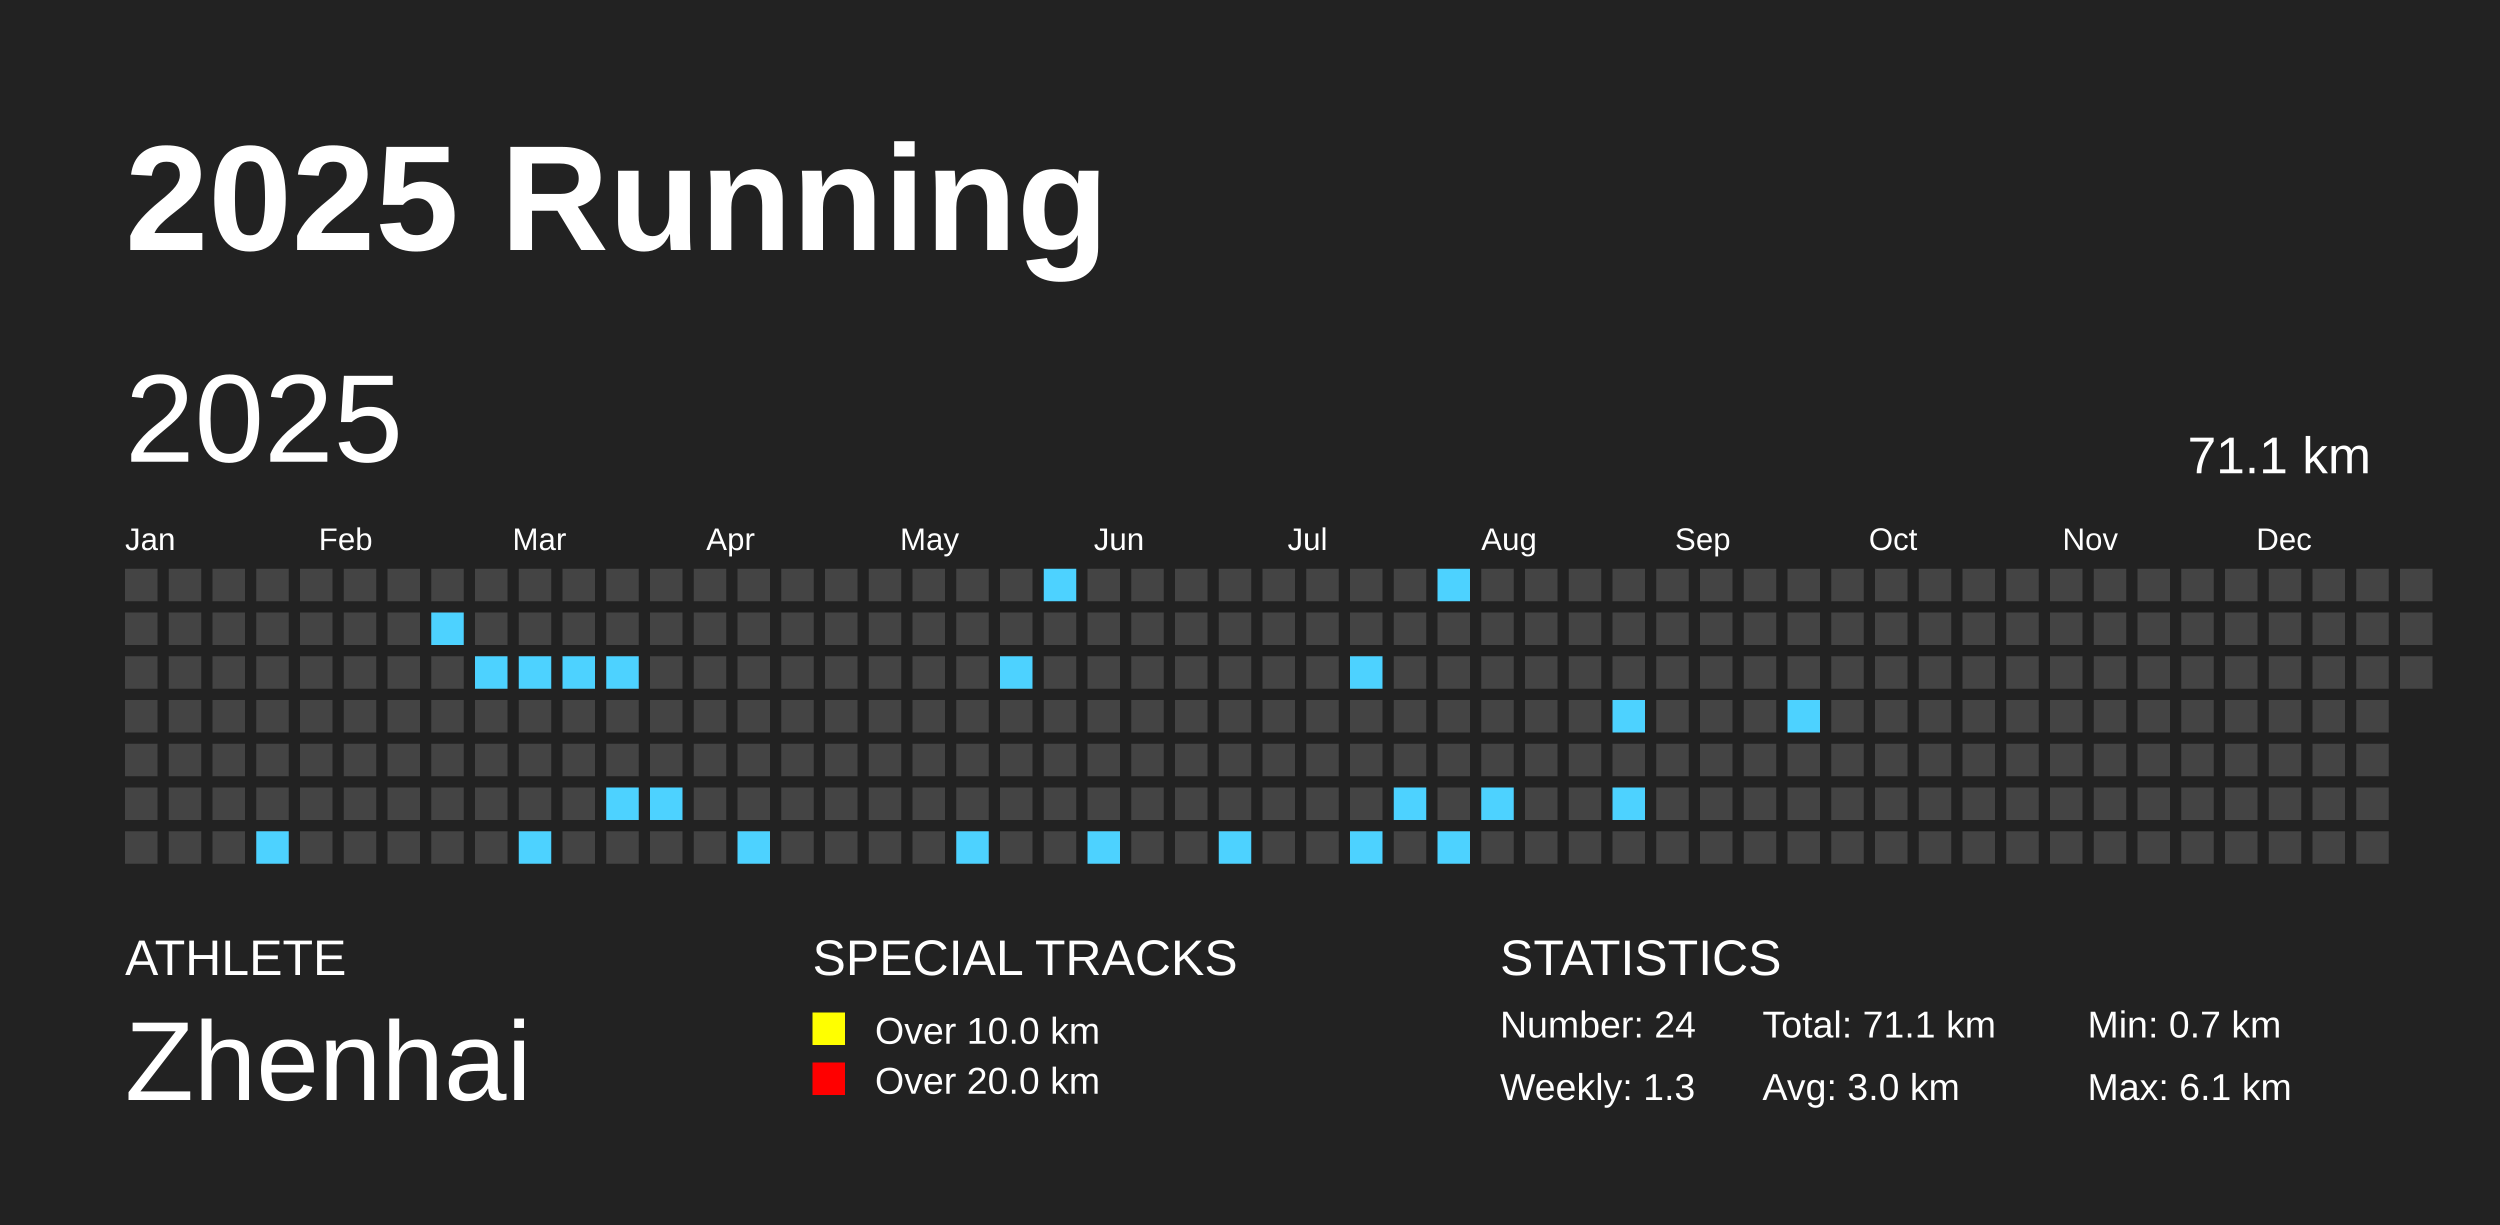
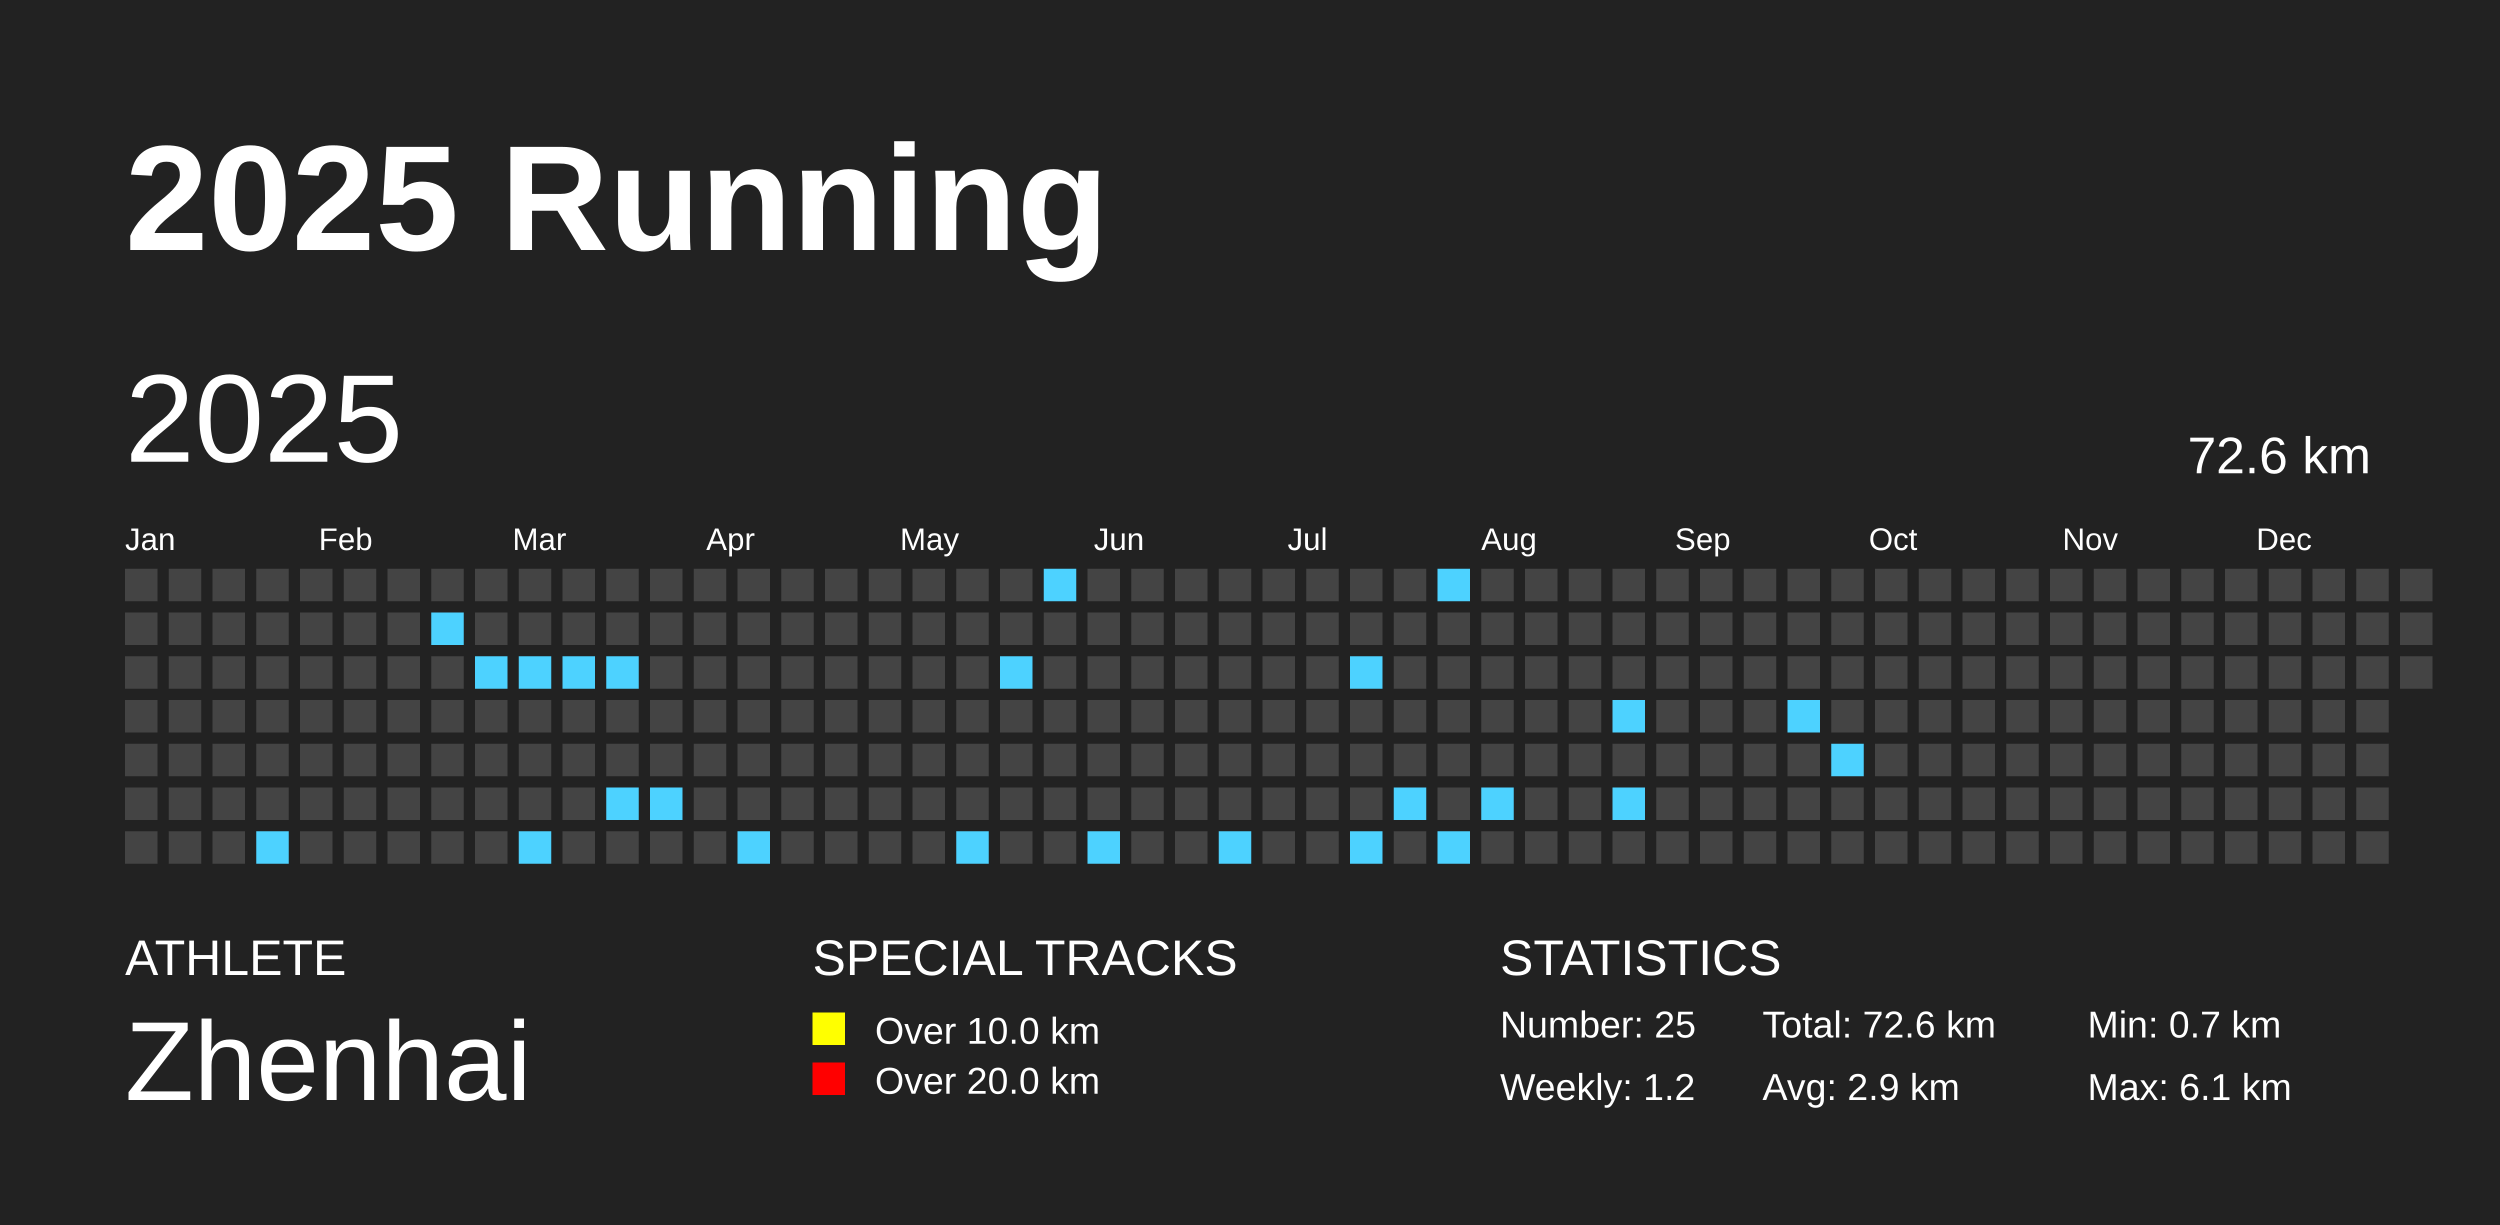
<svg xmlns="http://www.w3.org/2000/svg" baseProfile="full" height="98mm" version="1.1" viewBox="0,0,200,98" width="200mm">
  <defs />
  <rect fill="#222222" height="98" width="200" x="0" y="0" />
  <text fill="#FFFFFF" style="font-size:12px; font-family:Arial; font-weight:bold;" x="10" y="20">2025 Running</text>
  <text fill="#FFFFFF" style="font-size:4px; font-family:Arial" x="10" y="78">ATHLETE</text>
  <text fill="#FFFFFF" style="font-size:9px; font-family:Arial" x="10" y="88">Zhenhai</text>
  <text fill="#FFFFFF" style="font-size:4px; font-family:Arial" x="65" y="78">SPECIAL TRACKS</text>
  <rect fill="yellow" height="2.6" width="2.6" x="65" y="81" />
  <text fill="#FFFFFF" style="font-size:3px; font-family:Arial" x="70" y="83.5">Over 10.0 km</text>
  <rect fill="red" height="2.6" width="2.6" x="65" y="85" />
  <text fill="#FFFFFF" style="font-size:3px; font-family:Arial" x="70" y="87.5">Over 20.0 km</text>
  <text fill="#FFFFFF" style="font-size:4px; font-family:Arial" x="120" y="78">STATISTICS</text>
-   <text fill="#FFFFFF" style="font-size:3px; font-family:Arial" x="120" y="83">Number: 24</text>
-   <text fill="#FFFFFF" style="font-size:3px; font-family:Arial" x="120" y="88">Weekly: 1.3</text>
-   <text fill="#FFFFFF" style="font-size:3px; font-family:Arial" x="141" y="83">Total: 71.1 km</text>
-   <text fill="#FFFFFF" style="font-size:3px; font-family:Arial" x="141" y="88">Avg: 3.0 km</text>
+   <text fill="#FFFFFF" style="font-size:3px; font-family:Arial" x="120" y="83">Number: 25</text>
+   <text fill="#FFFFFF" style="font-size:3px; font-family:Arial" x="120" y="88">Weekly: 1.2</text>
+   <text fill="#FFFFFF" style="font-size:3px; font-family:Arial" x="141" y="83">Total: 72.6 km</text>
+   <text fill="#FFFFFF" style="font-size:3px; font-family:Arial" x="141" y="88">Avg: 2.9 km</text>
  <text fill="#FFFFFF" style="font-size:3px; font-family:Arial" x="167" y="83">Min: 0.7 km</text>
  <text fill="#FFFFFF" style="font-size:3px; font-family:Arial" x="167" y="88">Max: 6.1 km</text>
  <text dominant-baseline="hanging" fill="#FFFFFF" style="font-size:10.0px; font-family:Arial;" x="10" y="30">2025</text>
-   <text dominant-baseline="hanging" fill="#FFFFFF" style="font-size:4.125px; font-family:Arial;" x="175" y="35">71.1 km</text>
+   <text dominant-baseline="hanging" fill="#FFFFFF" style="font-size:4.125px; font-family:Arial;" x="175" y="35">72.6 km</text>
  <text fill="#FFFFFF" style="font-size:2.5px; font-family:Arial" x="10.0" y="44">Jan</text>
  <text fill="#FFFFFF" style="font-size:2.5px; font-family:Arial" x="25.5" y="44">Feb</text>
  <text fill="#FFFFFF" style="font-size:2.5px; font-family:Arial" x="41.0" y="44">Mar</text>
  <text fill="#FFFFFF" style="font-size:2.5px; font-family:Arial" x="56.5" y="44">Apr</text>
  <text fill="#FFFFFF" style="font-size:2.5px; font-family:Arial" x="72.0" y="44">May</text>
  <text fill="#FFFFFF" style="font-size:2.5px; font-family:Arial" x="87.5" y="44">Jun</text>
  <text fill="#FFFFFF" style="font-size:2.5px; font-family:Arial" x="103.0" y="44">Jul</text>
  <text fill="#FFFFFF" style="font-size:2.5px; font-family:Arial" x="118.5" y="44">Aug</text>
  <text fill="#FFFFFF" style="font-size:2.5px; font-family:Arial" x="134.0" y="44">Sep</text>
  <text fill="#FFFFFF" style="font-size:2.5px; font-family:Arial" x="149.5" y="44">Oct</text>
  <text fill="#FFFFFF" style="font-size:2.5px; font-family:Arial" x="165.0" y="44">Nov</text>
  <text fill="#FFFFFF" style="font-size:2.5px; font-family:Arial" x="180.5" y="44">Dec</text>
  <rect fill="#444444" height="2.6" width="2.6" x="10.0" y="45.5" />
  <rect fill="#444444" height="2.6" width="2.6" x="10.0" y="49.0" />
  <rect fill="#444444" height="2.6" width="2.6" x="10.0" y="52.5" />
  <rect fill="#444444" height="2.6" width="2.6" x="10.0" y="56.0" />
  <rect fill="#444444" height="2.6" width="2.6" x="10.0" y="59.5" />
  <rect fill="#444444" height="2.6" width="2.6" x="10.0" y="63.0" />
  <rect fill="#444444" height="2.6" width="2.6" x="10.0" y="66.5" />
  <rect fill="#444444" height="2.6" width="2.6" x="13.5" y="45.5" />
  <rect fill="#444444" height="2.6" width="2.6" x="13.5" y="49.0" />
  <rect fill="#444444" height="2.6" width="2.6" x="13.5" y="52.5" />
  <rect fill="#444444" height="2.6" width="2.6" x="13.5" y="56.0" />
  <rect fill="#444444" height="2.6" width="2.6" x="13.5" y="59.5" />
  <rect fill="#444444" height="2.6" width="2.6" x="13.5" y="63.0" />
  <rect fill="#444444" height="2.6" width="2.6" x="13.5" y="66.5" />
  <rect fill="#444444" height="2.6" width="2.6" x="17.0" y="45.5" />
  <rect fill="#444444" height="2.6" width="2.6" x="17.0" y="49.0" />
  <rect fill="#444444" height="2.6" width="2.6" x="17.0" y="52.5" />
  <rect fill="#444444" height="2.6" width="2.6" x="17.0" y="56.0" />
  <rect fill="#444444" height="2.6" width="2.6" x="17.0" y="59.5" />
  <rect fill="#444444" height="2.6" width="2.6" x="17.0" y="63.0" />
  <rect fill="#444444" height="2.6" width="2.6" x="17.0" y="66.5" />
  <rect fill="#444444" height="2.6" width="2.6" x="20.5" y="45.5" />
  <rect fill="#444444" height="2.6" width="2.6" x="20.5" y="49.0" />
  <rect fill="#444444" height="2.6" width="2.6" x="20.5" y="52.5" />
  <rect fill="#444444" height="2.6" width="2.6" x="20.5" y="56.0" />
  <rect fill="#444444" height="2.6" width="2.6" x="20.5" y="59.5" />
  <rect fill="#444444" height="2.6" width="2.6" x="20.5" y="63.0" />
  <rect fill="#4DD2FF" height="2.6" width="2.6" x="20.5" y="66.5" />
  <rect fill="#444444" height="2.6" width="2.6" x="24.0" y="45.5" />
  <rect fill="#444444" height="2.6" width="2.6" x="24.0" y="49.0" />
  <rect fill="#444444" height="2.6" width="2.6" x="24.0" y="52.5" />
  <rect fill="#444444" height="2.6" width="2.6" x="24.0" y="56.0" />
  <rect fill="#444444" height="2.6" width="2.6" x="24.0" y="59.5" />
  <rect fill="#444444" height="2.6" width="2.6" x="24.0" y="63.0" />
  <rect fill="#444444" height="2.6" width="2.6" x="24.0" y="66.5" />
  <rect fill="#444444" height="2.6" width="2.6" x="27.5" y="45.5" />
  <rect fill="#444444" height="2.6" width="2.6" x="27.5" y="49.0" />
  <rect fill="#444444" height="2.6" width="2.6" x="27.5" y="52.5" />
  <rect fill="#444444" height="2.6" width="2.6" x="27.5" y="56.0" />
  <rect fill="#444444" height="2.6" width="2.6" x="27.5" y="59.5" />
  <rect fill="#444444" height="2.6" width="2.6" x="27.5" y="63.0" />
  <rect fill="#444444" height="2.6" width="2.6" x="27.5" y="66.5" />
  <rect fill="#444444" height="2.6" width="2.6" x="31.0" y="45.5" />
  <rect fill="#444444" height="2.6" width="2.6" x="31.0" y="49.0" />
  <rect fill="#444444" height="2.6" width="2.6" x="31.0" y="52.5" />
  <rect fill="#444444" height="2.6" width="2.6" x="31.0" y="56.0" />
  <rect fill="#444444" height="2.6" width="2.6" x="31.0" y="59.5" />
  <rect fill="#444444" height="2.6" width="2.6" x="31.0" y="63.0" />
  <rect fill="#444444" height="2.6" width="2.6" x="31.0" y="66.5" />
  <rect fill="#444444" height="2.6" width="2.6" x="34.5" y="45.5" />
  <rect fill="#4DD2FF" height="2.6" width="2.6" x="34.5" y="49.0" />
  <rect fill="#444444" height="2.6" width="2.6" x="34.5" y="52.5" />
  <rect fill="#444444" height="2.6" width="2.6" x="34.5" y="56.0" />
  <rect fill="#444444" height="2.6" width="2.6" x="34.5" y="59.5" />
  <rect fill="#444444" height="2.6" width="2.6" x="34.5" y="63.0" />
  <rect fill="#444444" height="2.6" width="2.6" x="34.5" y="66.5" />
  <rect fill="#444444" height="2.6" width="2.6" x="38.0" y="45.5" />
  <rect fill="#444444" height="2.6" width="2.6" x="38.0" y="49.0" />
  <rect fill="#4DD2FF" height="2.6" width="2.6" x="38.0" y="52.5" />
  <rect fill="#444444" height="2.6" width="2.6" x="38.0" y="56.0" />
  <rect fill="#444444" height="2.6" width="2.6" x="38.0" y="59.5" />
  <rect fill="#444444" height="2.6" width="2.6" x="38.0" y="63.0" />
  <rect fill="#444444" height="2.6" width="2.6" x="38.0" y="66.5" />
  <rect fill="#444444" height="2.6" width="2.6" x="41.5" y="45.5" />
  <rect fill="#444444" height="2.6" width="2.6" x="41.5" y="49.0" />
  <rect fill="#4DD2FF" height="2.6" width="2.6" x="41.5" y="52.5" />
  <rect fill="#444444" height="2.6" width="2.6" x="41.5" y="56.0" />
  <rect fill="#444444" height="2.6" width="2.6" x="41.5" y="59.5" />
  <rect fill="#444444" height="2.6" width="2.6" x="41.5" y="63.0" />
  <rect fill="#4DD2FF" height="2.6" width="2.6" x="41.5" y="66.5" />
  <rect fill="#444444" height="2.6" width="2.6" x="45.0" y="45.5" />
  <rect fill="#444444" height="2.6" width="2.6" x="45.0" y="49.0" />
  <rect fill="#4DD2FF" height="2.6" width="2.6" x="45.0" y="52.5" />
  <rect fill="#444444" height="2.6" width="2.6" x="45.0" y="56.0" />
  <rect fill="#444444" height="2.6" width="2.6" x="45.0" y="59.5" />
  <rect fill="#444444" height="2.6" width="2.6" x="45.0" y="63.0" />
  <rect fill="#444444" height="2.6" width="2.6" x="45.0" y="66.5" />
  <rect fill="#444444" height="2.6" width="2.6" x="48.5" y="45.5" />
  <rect fill="#444444" height="2.6" width="2.6" x="48.5" y="49.0" />
  <rect fill="#4DD2FF" height="2.6" width="2.6" x="48.5" y="52.5" />
  <rect fill="#444444" height="2.6" width="2.6" x="48.5" y="56.0" />
  <rect fill="#444444" height="2.6" width="2.6" x="48.5" y="59.5" />
  <rect fill="#4DD2FF" height="2.6" width="2.6" x="48.5" y="63.0" />
  <rect fill="#444444" height="2.6" width="2.6" x="48.5" y="66.5" />
  <rect fill="#444444" height="2.6" width="2.6" x="52.0" y="45.5" />
  <rect fill="#444444" height="2.6" width="2.6" x="52.0" y="49.0" />
  <rect fill="#444444" height="2.6" width="2.6" x="52.0" y="52.5" />
  <rect fill="#444444" height="2.6" width="2.6" x="52.0" y="56.0" />
  <rect fill="#444444" height="2.6" width="2.6" x="52.0" y="59.5" />
  <rect fill="#4DD2FF" height="2.6" width="2.6" x="52.0" y="63.0" />
  <rect fill="#444444" height="2.6" width="2.6" x="52.0" y="66.5" />
  <rect fill="#444444" height="2.6" width="2.6" x="55.5" y="45.5" />
  <rect fill="#444444" height="2.6" width="2.6" x="55.5" y="49.0" />
  <rect fill="#444444" height="2.6" width="2.6" x="55.5" y="52.5" />
  <rect fill="#444444" height="2.6" width="2.6" x="55.5" y="56.0" />
  <rect fill="#444444" height="2.6" width="2.6" x="55.5" y="59.5" />
  <rect fill="#444444" height="2.6" width="2.6" x="55.5" y="63.0" />
  <rect fill="#444444" height="2.6" width="2.6" x="55.5" y="66.5" />
  <rect fill="#444444" height="2.6" width="2.6" x="59.0" y="45.5" />
  <rect fill="#444444" height="2.6" width="2.6" x="59.0" y="49.0" />
  <rect fill="#444444" height="2.6" width="2.6" x="59.0" y="52.5" />
  <rect fill="#444444" height="2.6" width="2.6" x="59.0" y="56.0" />
  <rect fill="#444444" height="2.6" width="2.6" x="59.0" y="59.5" />
  <rect fill="#444444" height="2.6" width="2.6" x="59.0" y="63.0" />
  <rect fill="#4DD2FF" height="2.6" width="2.6" x="59.0" y="66.5" />
  <rect fill="#444444" height="2.6" width="2.6" x="62.5" y="45.5" />
  <rect fill="#444444" height="2.6" width="2.6" x="62.5" y="49.0" />
  <rect fill="#444444" height="2.6" width="2.6" x="62.5" y="52.5" />
  <rect fill="#444444" height="2.6" width="2.6" x="62.5" y="56.0" />
  <rect fill="#444444" height="2.6" width="2.6" x="62.5" y="59.5" />
  <rect fill="#444444" height="2.6" width="2.6" x="62.5" y="63.0" />
  <rect fill="#444444" height="2.6" width="2.6" x="62.5" y="66.5" />
  <rect fill="#444444" height="2.6" width="2.6" x="66.0" y="45.5" />
  <rect fill="#444444" height="2.6" width="2.6" x="66.0" y="49.0" />
  <rect fill="#444444" height="2.6" width="2.6" x="66.0" y="52.5" />
  <rect fill="#444444" height="2.6" width="2.6" x="66.0" y="56.0" />
  <rect fill="#444444" height="2.6" width="2.6" x="66.0" y="59.5" />
  <rect fill="#444444" height="2.6" width="2.6" x="66.0" y="63.0" />
  <rect fill="#444444" height="2.6" width="2.6" x="66.0" y="66.5" />
  <rect fill="#444444" height="2.6" width="2.6" x="69.5" y="45.5" />
  <rect fill="#444444" height="2.6" width="2.6" x="69.5" y="49.0" />
  <rect fill="#444444" height="2.6" width="2.6" x="69.5" y="52.5" />
  <rect fill="#444444" height="2.6" width="2.6" x="69.5" y="56.0" />
  <rect fill="#444444" height="2.6" width="2.6" x="69.5" y="59.5" />
  <rect fill="#444444" height="2.6" width="2.6" x="69.5" y="63.0" />
  <rect fill="#444444" height="2.6" width="2.6" x="69.5" y="66.5" />
  <rect fill="#444444" height="2.6" width="2.6" x="73.0" y="45.5" />
  <rect fill="#444444" height="2.6" width="2.6" x="73.0" y="49.0" />
  <rect fill="#444444" height="2.6" width="2.6" x="73.0" y="52.5" />
  <rect fill="#444444" height="2.6" width="2.6" x="73.0" y="56.0" />
  <rect fill="#444444" height="2.6" width="2.6" x="73.0" y="59.5" />
  <rect fill="#444444" height="2.6" width="2.6" x="73.0" y="63.0" />
  <rect fill="#444444" height="2.6" width="2.6" x="73.0" y="66.5" />
  <rect fill="#444444" height="2.6" width="2.6" x="76.5" y="45.5" />
  <rect fill="#444444" height="2.6" width="2.6" x="76.5" y="49.0" />
  <rect fill="#444444" height="2.6" width="2.6" x="76.5" y="52.5" />
  <rect fill="#444444" height="2.6" width="2.6" x="76.5" y="56.0" />
  <rect fill="#444444" height="2.6" width="2.6" x="76.5" y="59.5" />
  <rect fill="#444444" height="2.6" width="2.6" x="76.5" y="63.0" />
  <rect fill="#4DD2FF" height="2.6" width="2.6" x="76.5" y="66.5" />
  <rect fill="#444444" height="2.6" width="2.6" x="80.0" y="45.5" />
  <rect fill="#444444" height="2.6" width="2.6" x="80.0" y="49.0" />
  <rect fill="#4DD2FF" height="2.6" width="2.6" x="80.0" y="52.5" />
  <rect fill="#444444" height="2.6" width="2.6" x="80.0" y="56.0" />
  <rect fill="#444444" height="2.6" width="2.6" x="80.0" y="59.5" />
  <rect fill="#444444" height="2.6" width="2.6" x="80.0" y="63.0" />
  <rect fill="#444444" height="2.6" width="2.6" x="80.0" y="66.5" />
  <rect fill="#4DD2FF" height="2.6" width="2.6" x="83.5" y="45.5" />
  <rect fill="#444444" height="2.6" width="2.6" x="83.5" y="49.0" />
  <rect fill="#444444" height="2.6" width="2.6" x="83.5" y="52.5" />
  <rect fill="#444444" height="2.6" width="2.6" x="83.5" y="56.0" />
  <rect fill="#444444" height="2.6" width="2.6" x="83.5" y="59.5" />
  <rect fill="#444444" height="2.6" width="2.6" x="83.5" y="63.0" />
  <rect fill="#444444" height="2.6" width="2.6" x="83.5" y="66.5" />
  <rect fill="#444444" height="2.6" width="2.6" x="87.0" y="45.5" />
  <rect fill="#444444" height="2.6" width="2.6" x="87.0" y="49.0" />
  <rect fill="#444444" height="2.6" width="2.6" x="87.0" y="52.5" />
  <rect fill="#444444" height="2.6" width="2.6" x="87.0" y="56.0" />
  <rect fill="#444444" height="2.6" width="2.6" x="87.0" y="59.5" />
  <rect fill="#444444" height="2.6" width="2.6" x="87.0" y="63.0" />
  <rect fill="#4DD2FF" height="2.6" width="2.6" x="87.0" y="66.5" />
  <rect fill="#444444" height="2.6" width="2.6" x="90.5" y="45.5" />
  <rect fill="#444444" height="2.6" width="2.6" x="90.5" y="49.0" />
  <rect fill="#444444" height="2.6" width="2.6" x="90.5" y="52.5" />
  <rect fill="#444444" height="2.6" width="2.6" x="90.5" y="56.0" />
  <rect fill="#444444" height="2.6" width="2.6" x="90.5" y="59.5" />
  <rect fill="#444444" height="2.6" width="2.6" x="90.5" y="63.0" />
  <rect fill="#444444" height="2.6" width="2.6" x="90.5" y="66.5" />
  <rect fill="#444444" height="2.6" width="2.6" x="94.0" y="45.5" />
  <rect fill="#444444" height="2.6" width="2.6" x="94.0" y="49.0" />
  <rect fill="#444444" height="2.6" width="2.6" x="94.0" y="52.5" />
  <rect fill="#444444" height="2.6" width="2.6" x="94.0" y="56.0" />
  <rect fill="#444444" height="2.6" width="2.6" x="94.0" y="59.5" />
  <rect fill="#444444" height="2.6" width="2.6" x="94.0" y="63.0" />
  <rect fill="#444444" height="2.6" width="2.6" x="94.0" y="66.5" />
  <rect fill="#444444" height="2.6" width="2.6" x="97.5" y="45.5" />
  <rect fill="#444444" height="2.6" width="2.6" x="97.5" y="49.0" />
  <rect fill="#444444" height="2.6" width="2.6" x="97.5" y="52.5" />
  <rect fill="#444444" height="2.6" width="2.6" x="97.5" y="56.0" />
  <rect fill="#444444" height="2.6" width="2.6" x="97.5" y="59.5" />
  <rect fill="#444444" height="2.6" width="2.6" x="97.5" y="63.0" />
  <rect fill="#4DD2FF" height="2.6" width="2.6" x="97.5" y="66.5" />
  <rect fill="#444444" height="2.6" width="2.6" x="101.0" y="45.5" />
  <rect fill="#444444" height="2.6" width="2.6" x="101.0" y="49.0" />
  <rect fill="#444444" height="2.6" width="2.6" x="101.0" y="52.5" />
  <rect fill="#444444" height="2.6" width="2.6" x="101.0" y="56.0" />
  <rect fill="#444444" height="2.6" width="2.6" x="101.0" y="59.5" />
  <rect fill="#444444" height="2.6" width="2.6" x="101.0" y="63.0" />
  <rect fill="#444444" height="2.6" width="2.6" x="101.0" y="66.5" />
  <rect fill="#444444" height="2.6" width="2.6" x="104.5" y="45.5" />
  <rect fill="#444444" height="2.6" width="2.6" x="104.5" y="49.0" />
  <rect fill="#444444" height="2.6" width="2.6" x="104.5" y="52.5" />
  <rect fill="#444444" height="2.6" width="2.6" x="104.5" y="56.0" />
  <rect fill="#444444" height="2.6" width="2.6" x="104.5" y="59.5" />
  <rect fill="#444444" height="2.6" width="2.6" x="104.5" y="63.0" />
  <rect fill="#444444" height="2.6" width="2.6" x="104.5" y="66.5" />
  <rect fill="#444444" height="2.6" width="2.6" x="108.0" y="45.5" />
  <rect fill="#444444" height="2.6" width="2.6" x="108.0" y="49.0" />
  <rect fill="#4DD2FF" height="2.6" width="2.6" x="108.0" y="52.5" />
  <rect fill="#444444" height="2.6" width="2.6" x="108.0" y="56.0" />
  <rect fill="#444444" height="2.6" width="2.6" x="108.0" y="59.5" />
  <rect fill="#444444" height="2.6" width="2.6" x="108.0" y="63.0" />
  <rect fill="#4DD2FF" height="2.6" width="2.6" x="108.0" y="66.5" />
  <rect fill="#444444" height="2.6" width="2.6" x="111.5" y="45.5" />
  <rect fill="#444444" height="2.6" width="2.6" x="111.5" y="49.0" />
  <rect fill="#444444" height="2.6" width="2.6" x="111.5" y="52.5" />
  <rect fill="#444444" height="2.6" width="2.6" x="111.5" y="56.0" />
  <rect fill="#444444" height="2.6" width="2.6" x="111.5" y="59.5" />
  <rect fill="#4DD2FF" height="2.6" width="2.6" x="111.5" y="63.0" />
  <rect fill="#444444" height="2.6" width="2.6" x="111.5" y="66.5" />
  <rect fill="#4DD2FF" height="2.6" width="2.6" x="115.0" y="45.5" />
  <rect fill="#444444" height="2.6" width="2.6" x="115.0" y="49.0" />
  <rect fill="#444444" height="2.6" width="2.6" x="115.0" y="52.5" />
  <rect fill="#444444" height="2.6" width="2.6" x="115.0" y="56.0" />
  <rect fill="#444444" height="2.6" width="2.6" x="115.0" y="59.5" />
  <rect fill="#444444" height="2.6" width="2.6" x="115.0" y="63.0" />
  <rect fill="#4DD2FF" height="2.6" width="2.6" x="115.0" y="66.5" />
  <rect fill="#444444" height="2.6" width="2.6" x="118.5" y="45.5" />
  <rect fill="#444444" height="2.6" width="2.6" x="118.5" y="49.0" />
  <rect fill="#444444" height="2.6" width="2.6" x="118.5" y="52.5" />
  <rect fill="#444444" height="2.6" width="2.6" x="118.5" y="56.0" />
  <rect fill="#444444" height="2.6" width="2.6" x="118.5" y="59.5" />
  <rect fill="#4DD2FF" height="2.6" width="2.6" x="118.5" y="63.0" />
  <rect fill="#444444" height="2.6" width="2.6" x="118.5" y="66.5" />
  <rect fill="#444444" height="2.6" width="2.6" x="122.0" y="45.5" />
  <rect fill="#444444" height="2.6" width="2.6" x="122.0" y="49.0" />
  <rect fill="#444444" height="2.6" width="2.6" x="122.0" y="52.5" />
  <rect fill="#444444" height="2.6" width="2.6" x="122.0" y="56.0" />
  <rect fill="#444444" height="2.6" width="2.6" x="122.0" y="59.5" />
  <rect fill="#444444" height="2.6" width="2.6" x="122.0" y="63.0" />
  <rect fill="#444444" height="2.6" width="2.6" x="122.0" y="66.5" />
  <rect fill="#444444" height="2.6" width="2.6" x="125.5" y="45.5" />
  <rect fill="#444444" height="2.6" width="2.6" x="125.5" y="49.0" />
  <rect fill="#444444" height="2.6" width="2.6" x="125.5" y="52.5" />
  <rect fill="#444444" height="2.6" width="2.6" x="125.5" y="56.0" />
  <rect fill="#444444" height="2.6" width="2.6" x="125.5" y="59.5" />
  <rect fill="#444444" height="2.6" width="2.6" x="125.5" y="63.0" />
  <rect fill="#444444" height="2.6" width="2.6" x="125.5" y="66.5" />
  <rect fill="#444444" height="2.6" width="2.6" x="129.0" y="45.5" />
  <rect fill="#444444" height="2.6" width="2.6" x="129.0" y="49.0" />
  <rect fill="#444444" height="2.6" width="2.6" x="129.0" y="52.5" />
  <rect fill="#4DD2FF" height="2.6" width="2.6" x="129.0" y="56.0" />
  <rect fill="#444444" height="2.6" width="2.6" x="129.0" y="59.5" />
  <rect fill="#4DD2FF" height="2.6" width="2.6" x="129.0" y="63.0" />
  <rect fill="#444444" height="2.6" width="2.6" x="129.0" y="66.5" />
  <rect fill="#444444" height="2.6" width="2.6" x="132.5" y="45.5" />
  <rect fill="#444444" height="2.6" width="2.6" x="132.5" y="49.0" />
  <rect fill="#444444" height="2.6" width="2.6" x="132.5" y="52.5" />
  <rect fill="#444444" height="2.6" width="2.6" x="132.5" y="56.0" />
  <rect fill="#444444" height="2.6" width="2.6" x="132.5" y="59.5" />
  <rect fill="#444444" height="2.6" width="2.6" x="132.5" y="63.0" />
  <rect fill="#444444" height="2.6" width="2.6" x="132.5" y="66.5" />
  <rect fill="#444444" height="2.6" width="2.6" x="136.0" y="45.5" />
  <rect fill="#444444" height="2.6" width="2.6" x="136.0" y="49.0" />
  <rect fill="#444444" height="2.6" width="2.6" x="136.0" y="52.5" />
  <rect fill="#444444" height="2.6" width="2.6" x="136.0" y="56.0" />
  <rect fill="#444444" height="2.6" width="2.6" x="136.0" y="59.5" />
  <rect fill="#444444" height="2.6" width="2.6" x="136.0" y="63.0" />
  <rect fill="#444444" height="2.6" width="2.6" x="136.0" y="66.5" />
  <rect fill="#444444" height="2.6" width="2.6" x="139.5" y="45.5" />
  <rect fill="#444444" height="2.6" width="2.6" x="139.5" y="49.0" />
  <rect fill="#444444" height="2.6" width="2.6" x="139.5" y="52.5" />
  <rect fill="#444444" height="2.6" width="2.6" x="139.5" y="56.0" />
  <rect fill="#444444" height="2.6" width="2.6" x="139.5" y="59.5" />
  <rect fill="#444444" height="2.6" width="2.6" x="139.5" y="63.0" />
  <rect fill="#444444" height="2.6" width="2.6" x="139.5" y="66.5" />
  <rect fill="#444444" height="2.6" width="2.6" x="143.0" y="45.5" />
  <rect fill="#444444" height="2.6" width="2.6" x="143.0" y="49.0" />
  <rect fill="#444444" height="2.6" width="2.6" x="143.0" y="52.5" />
  <rect fill="#4DD2FF" height="2.6" width="2.6" x="143.0" y="56.0" />
  <rect fill="#444444" height="2.6" width="2.6" x="143.0" y="59.5" />
  <rect fill="#444444" height="2.6" width="2.6" x="143.0" y="63.0" />
  <rect fill="#444444" height="2.6" width="2.6" x="143.0" y="66.5" />
  <rect fill="#444444" height="2.6" width="2.6" x="146.5" y="45.5" />
  <rect fill="#444444" height="2.6" width="2.6" x="146.5" y="49.0" />
  <rect fill="#444444" height="2.6" width="2.6" x="146.5" y="52.5" />
  <rect fill="#444444" height="2.6" width="2.6" x="146.5" y="56.0" />
-   <rect fill="#444444" height="2.6" width="2.6" x="146.5" y="59.5" />
+   <rect fill="#4DD2FF" height="2.6" width="2.6" x="146.5" y="59.5" />
  <rect fill="#444444" height="2.6" width="2.6" x="146.5" y="63.0" />
  <rect fill="#444444" height="2.6" width="2.6" x="146.5" y="66.5" />
  <rect fill="#444444" height="2.6" width="2.6" x="150.0" y="45.5" />
  <rect fill="#444444" height="2.6" width="2.6" x="150.0" y="49.0" />
  <rect fill="#444444" height="2.6" width="2.6" x="150.0" y="52.5" />
  <rect fill="#444444" height="2.6" width="2.6" x="150.0" y="56.0" />
  <rect fill="#444444" height="2.6" width="2.6" x="150.0" y="59.5" />
  <rect fill="#444444" height="2.6" width="2.6" x="150.0" y="63.0" />
  <rect fill="#444444" height="2.6" width="2.6" x="150.0" y="66.5" />
  <rect fill="#444444" height="2.6" width="2.6" x="153.5" y="45.5" />
  <rect fill="#444444" height="2.6" width="2.6" x="153.5" y="49.0" />
  <rect fill="#444444" height="2.6" width="2.6" x="153.5" y="52.5" />
  <rect fill="#444444" height="2.6" width="2.6" x="153.5" y="56.0" />
  <rect fill="#444444" height="2.6" width="2.6" x="153.5" y="59.5" />
  <rect fill="#444444" height="2.6" width="2.6" x="153.5" y="63.0" />
  <rect fill="#444444" height="2.6" width="2.6" x="153.5" y="66.5" />
  <rect fill="#444444" height="2.6" width="2.6" x="157.0" y="45.5" />
  <rect fill="#444444" height="2.6" width="2.6" x="157.0" y="49.0" />
  <rect fill="#444444" height="2.6" width="2.6" x="157.0" y="52.5" />
  <rect fill="#444444" height="2.6" width="2.6" x="157.0" y="56.0" />
  <rect fill="#444444" height="2.6" width="2.6" x="157.0" y="59.5" />
  <rect fill="#444444" height="2.6" width="2.6" x="157.0" y="63.0" />
  <rect fill="#444444" height="2.6" width="2.6" x="157.0" y="66.5" />
  <rect fill="#444444" height="2.6" width="2.6" x="160.5" y="45.5" />
  <rect fill="#444444" height="2.6" width="2.6" x="160.5" y="49.0" />
  <rect fill="#444444" height="2.6" width="2.6" x="160.5" y="52.5" />
  <rect fill="#444444" height="2.6" width="2.6" x="160.5" y="56.0" />
  <rect fill="#444444" height="2.6" width="2.6" x="160.5" y="59.5" />
  <rect fill="#444444" height="2.6" width="2.6" x="160.5" y="63.0" />
  <rect fill="#444444" height="2.6" width="2.6" x="160.5" y="66.5" />
  <rect fill="#444444" height="2.6" width="2.6" x="164.0" y="45.5" />
  <rect fill="#444444" height="2.6" width="2.6" x="164.0" y="49.0" />
  <rect fill="#444444" height="2.6" width="2.6" x="164.0" y="52.5" />
  <rect fill="#444444" height="2.6" width="2.6" x="164.0" y="56.0" />
  <rect fill="#444444" height="2.6" width="2.6" x="164.0" y="59.5" />
  <rect fill="#444444" height="2.6" width="2.6" x="164.0" y="63.0" />
  <rect fill="#444444" height="2.6" width="2.6" x="164.0" y="66.5" />
  <rect fill="#444444" height="2.6" width="2.6" x="167.5" y="45.5" />
  <rect fill="#444444" height="2.6" width="2.6" x="167.5" y="49.0" />
  <rect fill="#444444" height="2.6" width="2.6" x="167.5" y="52.5" />
  <rect fill="#444444" height="2.6" width="2.6" x="167.5" y="56.0" />
  <rect fill="#444444" height="2.6" width="2.6" x="167.5" y="59.5" />
  <rect fill="#444444" height="2.6" width="2.6" x="167.5" y="63.0" />
  <rect fill="#444444" height="2.6" width="2.6" x="167.5" y="66.5" />
  <rect fill="#444444" height="2.6" width="2.6" x="171.0" y="45.5" />
  <rect fill="#444444" height="2.6" width="2.6" x="171.0" y="49.0" />
  <rect fill="#444444" height="2.6" width="2.6" x="171.0" y="52.5" />
  <rect fill="#444444" height="2.6" width="2.6" x="171.0" y="56.0" />
  <rect fill="#444444" height="2.6" width="2.6" x="171.0" y="59.5" />
  <rect fill="#444444" height="2.6" width="2.6" x="171.0" y="63.0" />
  <rect fill="#444444" height="2.6" width="2.6" x="171.0" y="66.5" />
  <rect fill="#444444" height="2.6" width="2.6" x="174.5" y="45.5" />
  <rect fill="#444444" height="2.6" width="2.6" x="174.5" y="49.0" />
  <rect fill="#444444" height="2.6" width="2.6" x="174.5" y="52.5" />
  <rect fill="#444444" height="2.6" width="2.6" x="174.5" y="56.0" />
  <rect fill="#444444" height="2.6" width="2.6" x="174.5" y="59.5" />
  <rect fill="#444444" height="2.6" width="2.6" x="174.5" y="63.0" />
  <rect fill="#444444" height="2.6" width="2.6" x="174.5" y="66.5" />
  <rect fill="#444444" height="2.6" width="2.6" x="178.0" y="45.5" />
  <rect fill="#444444" height="2.6" width="2.6" x="178.0" y="49.0" />
  <rect fill="#444444" height="2.6" width="2.6" x="178.0" y="52.5" />
  <rect fill="#444444" height="2.6" width="2.6" x="178.0" y="56.0" />
  <rect fill="#444444" height="2.6" width="2.6" x="178.0" y="59.5" />
  <rect fill="#444444" height="2.6" width="2.6" x="178.0" y="63.0" />
  <rect fill="#444444" height="2.6" width="2.6" x="178.0" y="66.5" />
  <rect fill="#444444" height="2.6" width="2.6" x="181.5" y="45.5" />
  <rect fill="#444444" height="2.6" width="2.6" x="181.5" y="49.0" />
  <rect fill="#444444" height="2.6" width="2.6" x="181.5" y="52.5" />
  <rect fill="#444444" height="2.6" width="2.6" x="181.5" y="56.0" />
  <rect fill="#444444" height="2.6" width="2.6" x="181.5" y="59.5" />
  <rect fill="#444444" height="2.6" width="2.6" x="181.5" y="63.0" />
  <rect fill="#444444" height="2.6" width="2.6" x="181.5" y="66.5" />
  <rect fill="#444444" height="2.6" width="2.6" x="185.0" y="45.5" />
  <rect fill="#444444" height="2.6" width="2.6" x="185.0" y="49.0" />
  <rect fill="#444444" height="2.6" width="2.6" x="185.0" y="52.5" />
  <rect fill="#444444" height="2.6" width="2.6" x="185.0" y="56.0" />
  <rect fill="#444444" height="2.6" width="2.6" x="185.0" y="59.5" />
  <rect fill="#444444" height="2.6" width="2.6" x="185.0" y="63.0" />
  <rect fill="#444444" height="2.6" width="2.6" x="185.0" y="66.5" />
  <rect fill="#444444" height="2.6" width="2.6" x="188.5" y="45.5" />
  <rect fill="#444444" height="2.6" width="2.6" x="188.5" y="49.0" />
  <rect fill="#444444" height="2.6" width="2.6" x="188.5" y="52.5" />
  <rect fill="#444444" height="2.6" width="2.6" x="188.5" y="56.0" />
  <rect fill="#444444" height="2.6" width="2.6" x="188.5" y="59.5" />
  <rect fill="#444444" height="2.6" width="2.6" x="188.5" y="63.0" />
  <rect fill="#444444" height="2.6" width="2.6" x="188.5" y="66.5" />
  <rect fill="#444444" height="2.6" width="2.6" x="192.0" y="45.5" />
  <rect fill="#444444" height="2.6" width="2.6" x="192.0" y="49.0" />
  <rect fill="#444444" height="2.6" width="2.6" x="192.0" y="52.5" />
</svg>
